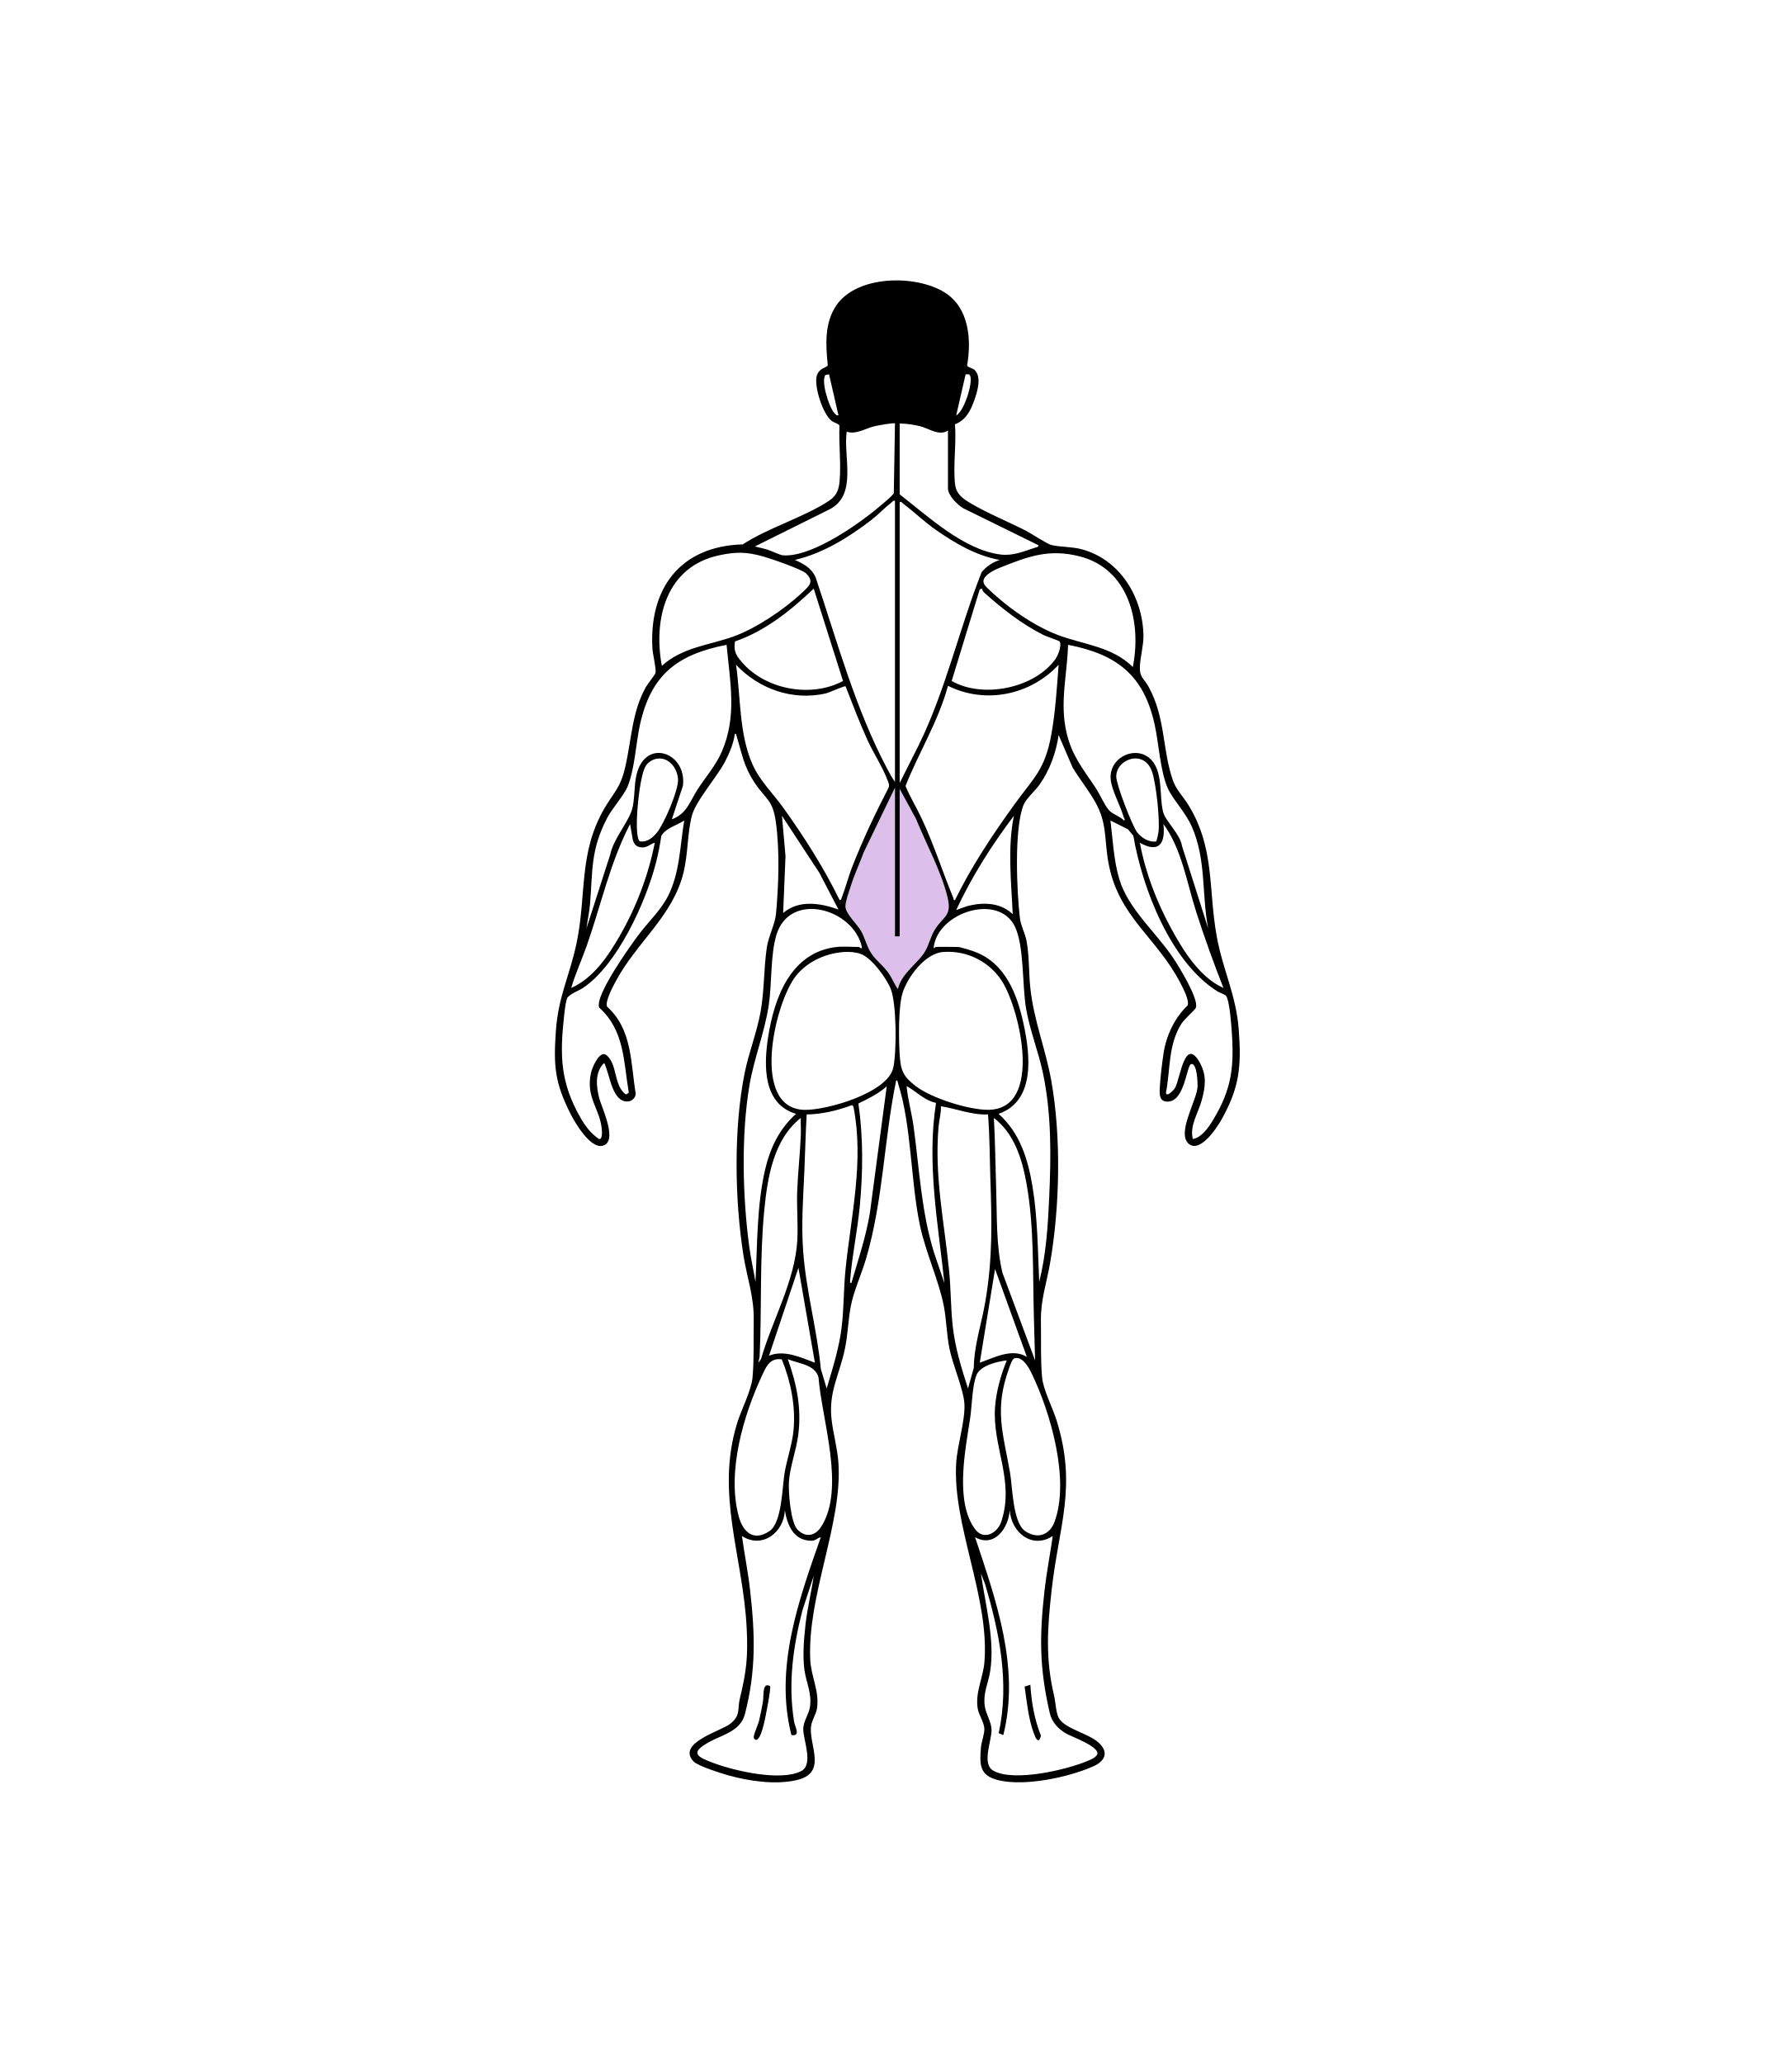
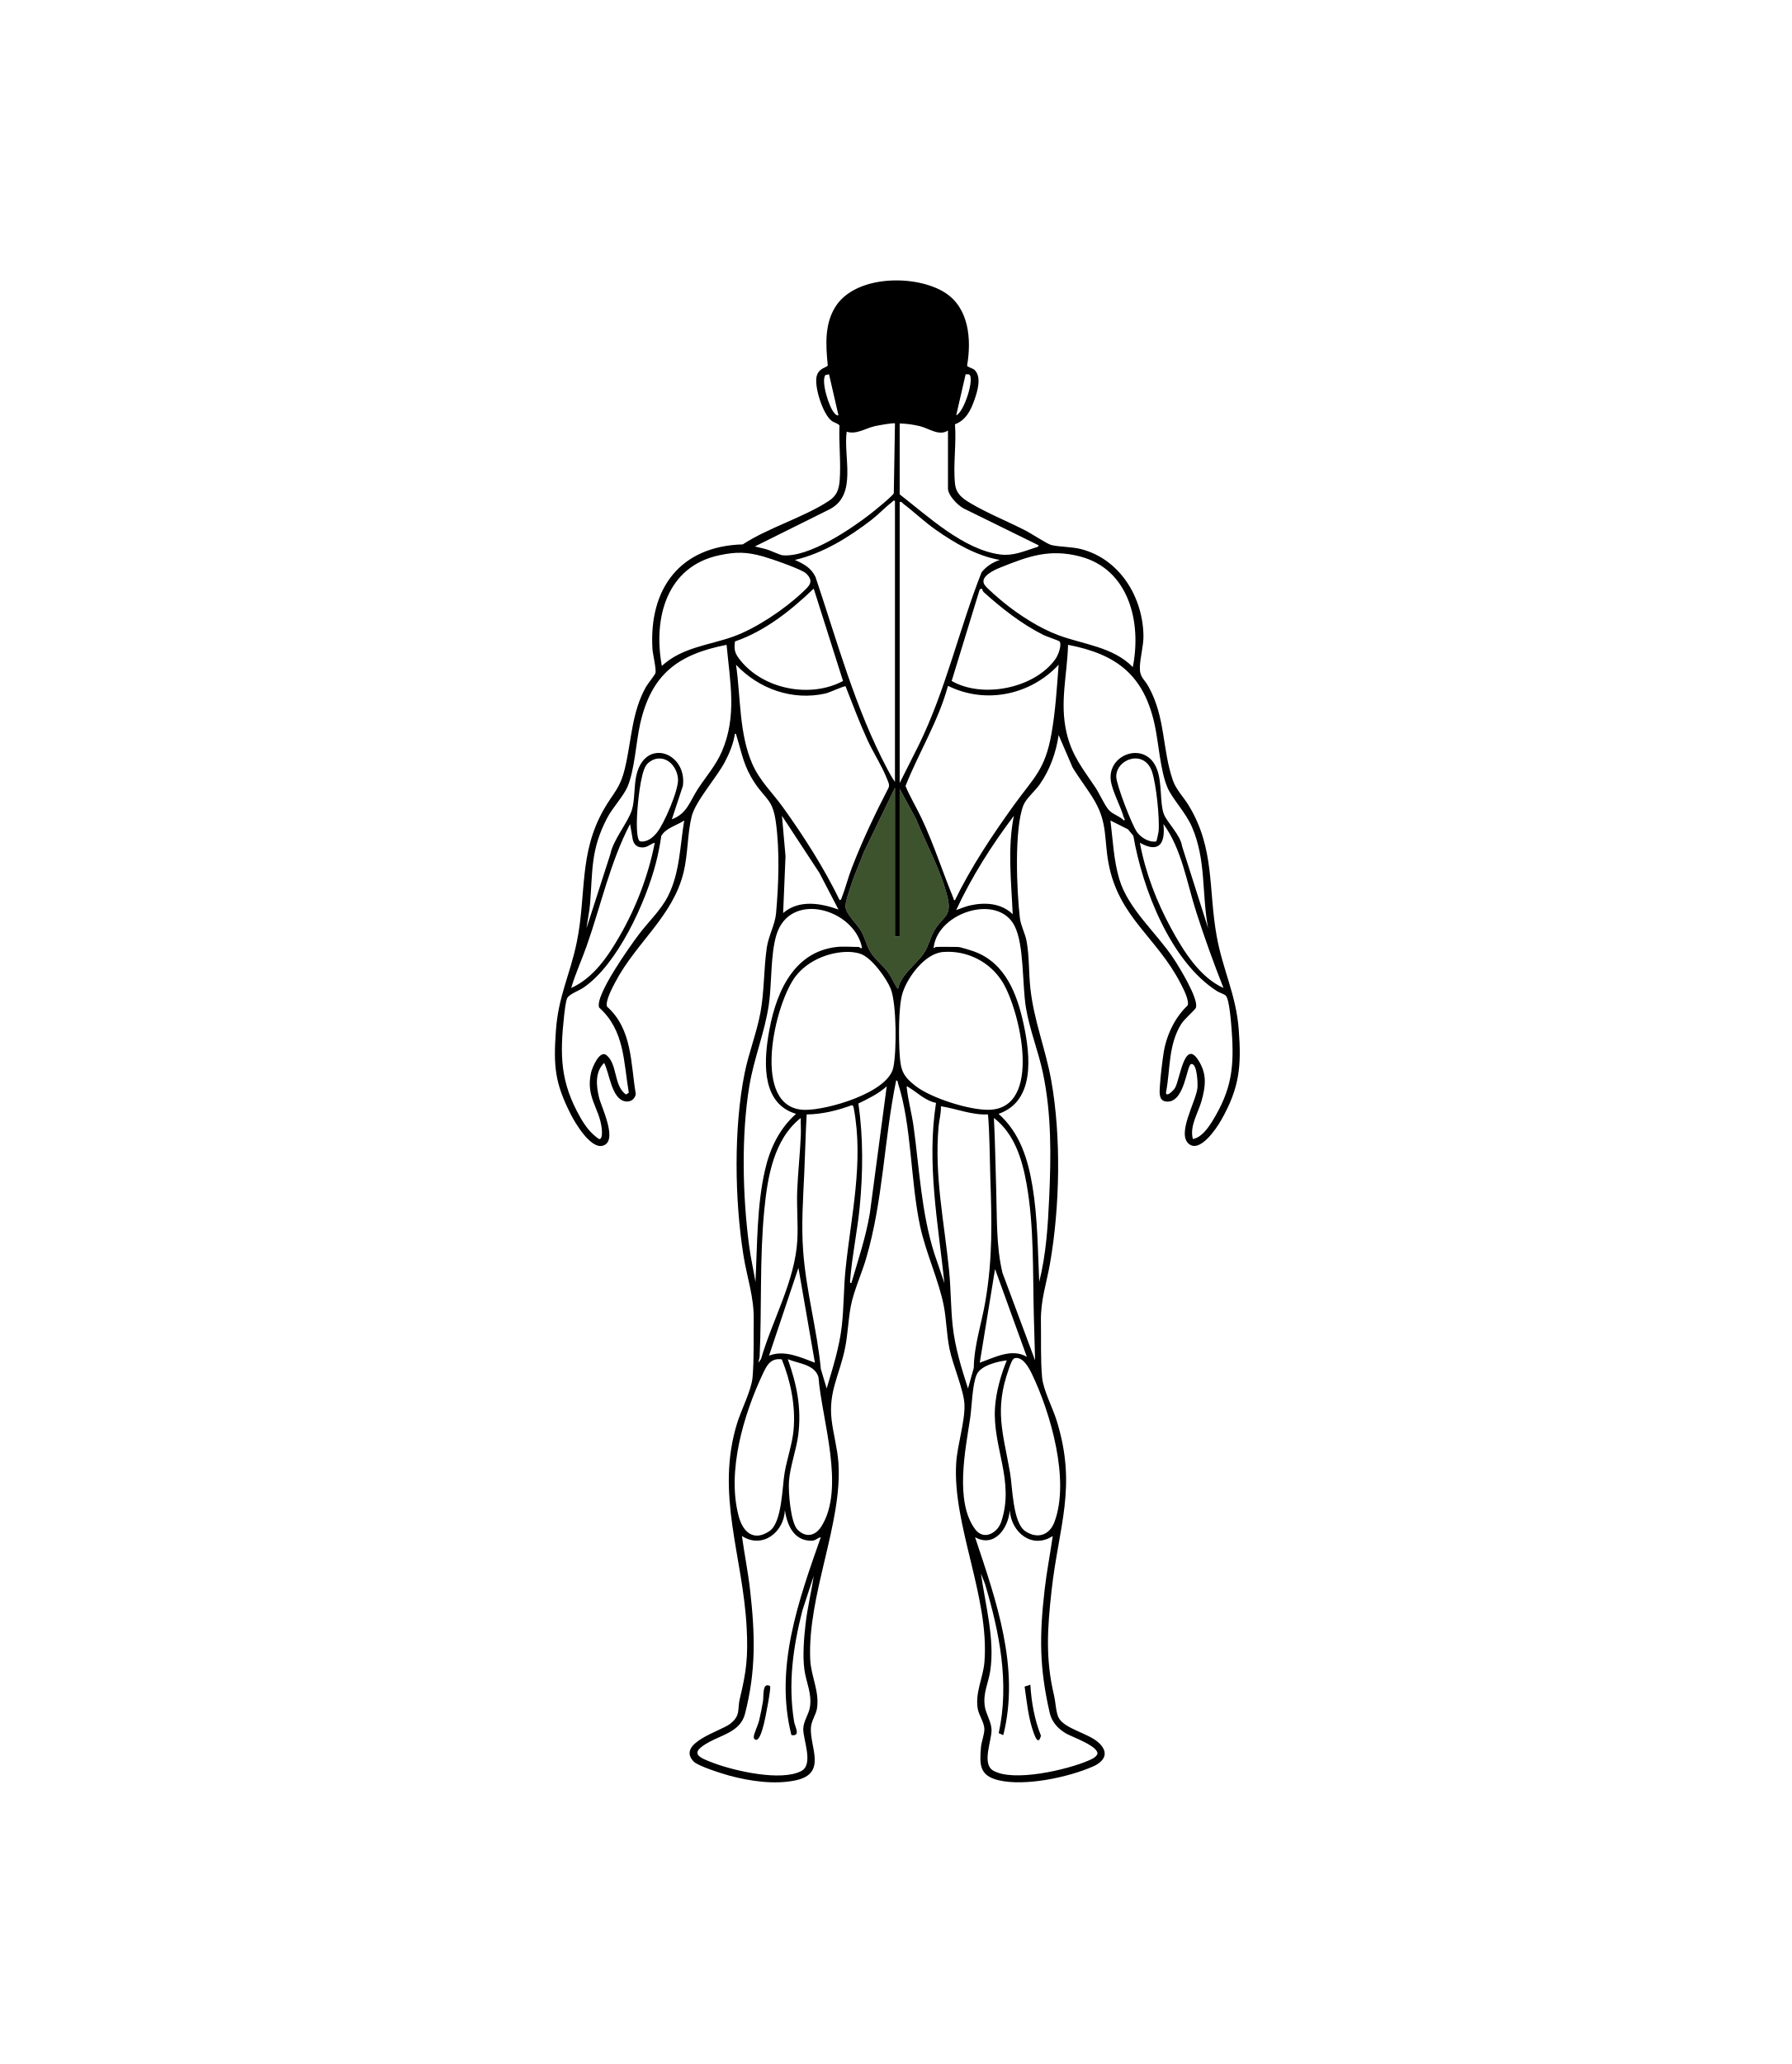
<svg xmlns="http://www.w3.org/2000/svg" width="620" height="714" viewBox="0 0 620 714" fill="none">
-   <path d="M323.429 321.64C322.009 323.95 321.449 326.67 320.179 328.93C317.749 333.22 311.819 336.69 310.679 342.17C309.399 340.38 308.659 338.35 307.389 336.54C305.579 333.97 302.799 332.03 301.179 329.34C299.819 327.08 299.269 324.43 297.919 322.05C296.519 319.6 292.649 316.2 292.529 313.61C292.449 312.02 293.929 307.95 294.479 306.21C295.709 302.34 297.479 298.61 298.879 294.79L309.659 272.49V323.94H311.289V272.9L316.939 283.29C320.439 291.95 325.539 301.1 327.789 310.17C329.489 317.06 326.429 316.77 323.429 321.64Z" fill="#DCBFEA" />
+   <path d="M323.429 321.64C322.009 323.95 321.449 326.67 320.179 328.93C317.749 333.22 311.819 336.69 310.679 342.17C309.399 340.38 308.659 338.35 307.389 336.54C305.579 333.97 302.799 332.03 301.179 329.34C299.819 327.08 299.269 324.43 297.919 322.05C296.519 319.6 292.649 316.2 292.529 313.61C292.449 312.02 293.929 307.95 294.479 306.21C295.709 302.34 297.479 298.61 298.879 294.79L309.659 272.49V323.94H311.289V272.9L316.939 283.29C320.439 291.95 325.539 301.1 327.789 310.17C329.489 317.06 326.429 316.77 323.429 321.64Z" fill="#3D532E" />
  <path d="M263.98 588.625C264.32 586.585 263.671 581.787 266.44 583.256C266.9 583.746 264.761 594.666 264.331 596.266C264.001 597.476 262.92 602.296 261.39 601.846C260.821 601.426 260.741 601.225 260.841 600.526C261.031 599.316 262.32 596.656 262.69 595.046C263.18 592.986 263.63 590.715 263.98 588.625Z" fill="black" />
  <path d="M356.51 582.806C356.86 588.826 357.94 594.866 360.18 600.466C359.34 603.545 358.34 601.326 357.72 599.636C355.81 594.456 355.3 588.866 354.52 583.436L356.51 582.806Z" fill="black" />
  <path fill-rule="evenodd" clip-rule="evenodd" d="M289.281 105.776C296.381 95.126 316.89 94.896 326.9 101.196C335.35 106.516 336.161 117.496 334.621 126.476C334.721 126.976 336.62 127.406 337.23 127.995C339.75 130.455 338.16 135.485 337.14 138.375C335.88 141.985 334.191 145.356 330.421 146.776C330.971 153.335 329.74 160.926 330.44 167.365C330.82 170.895 333.061 172.456 335.871 174.115C341.651 177.545 348.8 180.446 354.89 183.556C356.77 184.516 362.34 188.185 363.741 188.535C366.641 189.245 370.72 189.086 374.11 189.966C387.52 193.456 395.5 206.655 395.64 220.045C395.67 223.325 394.54 227.286 394.4 230.566C394.25 234.406 395.821 234.626 397.461 237.646C403.31 248.366 402.081 259.046 405.791 269.865C406.931 273.185 409.46 275.626 411.27 278.596C420.43 293.626 418 307.526 421.01 324.016C423.12 335.596 427.71 344.186 428.61 356.155C429.57 368.805 428.891 376.246 422.581 387.405C420.941 390.316 415.151 399.005 411.291 395.655C407.161 392.055 413.77 381.216 414.32 376.356C414.47 375.026 414.251 367.596 412.131 368.096C410.551 368.478 410 381.075 403.97 381.085C400.791 381.095 401.181 377.926 401.331 375.596C401.551 372.256 402.09 367.636 402.6 364.306C403.54 358.236 406.41 352.095 410.9 347.835C411.65 346.195 409.321 341.796 408.461 340.136C400.281 324.246 386.971 317.275 383.531 298.495C382.011 290.216 383.19 284.836 378.841 277.226C376.511 273.166 373.52 269.486 371.11 265.466L366.291 254.266C365.401 260.366 363.261 266.346 359.701 271.405C358.231 273.505 355.04 276.256 354.15 278.446C350.85 286.566 351.8 308.525 352.89 317.615C353.2 320.175 354.68 322.856 355.18 325.466C356.18 330.756 355.92 336.586 356.52 341.966C357.75 353.136 361.76 362.846 363.72 373.696C367.23 393.155 366.72 417.565 363.31 437.045C362.08 444.085 360.041 449.716 360.161 457.035C360.271 463.255 360 470.316 360.57 476.486C360.97 480.836 364.221 486.976 365.581 491.346C372.761 514.366 366.33 527.836 363.85 550.205C362.4 563.275 361.67 573.766 364.72 586.596C365.24 588.786 365.371 592.566 366.341 594.306C368.471 598.106 376.56 599.546 380.15 602.856C383.8 606.216 382.311 609.256 378.211 611.066C369.651 614.846 354.591 618.026 345.501 615.836C338.941 614.266 338.891 610.565 339.411 604.486C339.571 602.536 340.651 599.895 340.591 598.035C340.51 595.786 338.621 593.186 338.281 591.016C337.381 585.396 340.191 580.345 340.621 574.905C342.391 552.456 329.49 527.525 330.85 506.045C331.24 499.845 333.951 491.626 333.701 485.806C333.491 480.876 329.661 472.195 328.531 466.615C327.531 461.676 327.49 456.716 326.591 451.936C324.94 443.166 320.35 433.475 318.341 424.085C315.051 408.655 315.4 389.216 310.76 374.896C310.631 374.476 310.66 373.676 310.07 373.776C305.84 394.366 305.62 415.046 299.68 435.346C298.12 440.686 295.36 446.646 294.36 451.936C293.47 456.706 293.37 461.615 292.35 466.545C290.48 475.615 286.641 481.386 287.72 490.995C288.29 496.005 289.76 501.015 290.1 506.045C291.53 527.005 279.351 551.726 280.341 574.096C280.591 579.846 283.61 585.136 282.68 591.016C282.33 593.236 280.71 595.216 280.57 597.736C280.19 604.396 286.181 613.466 275.461 615.836C268.181 617.456 259.34 616.155 252.22 614.205C249.75 613.525 241.491 610.926 239.991 609.356C233.952 603.006 249.37 598.866 252.6 596.356C256.41 593.386 255.061 591.376 255.991 587.566C258.301 578.076 258.85 573.066 258.35 563.146C257.1 538.396 247.45 516.816 255.07 492.256C256.5 487.626 259.991 480.966 260.381 476.486C260.941 470.156 260.691 463.006 260.791 456.636C260.931 448.606 258.46 441.996 257.23 434.216C254.19 415.036 253.81 390.306 257.64 371.256C259.05 364.216 261.8 357.366 263.1 350.356C264.49 342.856 264.23 335.205 265.31 327.835C265.9 323.775 268.17 319.775 268.51 316.035C269.41 306.065 269.821 294.395 268.461 284.495C267.351 276.396 265.01 276.696 261.091 270.756C257.291 264.986 256.791 260.915 254.871 254.665C254.751 254.275 254.79 253.736 254.26 253.856C253.8 257.186 252.36 260.625 250.8 263.585C247.97 268.985 240.581 277.176 239.291 282.516C237.841 288.506 238.051 295.385 236.541 301.665C232.871 316.995 220.14 325.966 212.9 339.736C211.97 341.486 209.271 346.525 210.06 348.236C218.83 356.125 218.18 367.775 219.98 378.455C219.68 380.285 218.09 381.336 216.27 380.986C211.551 380.085 210.901 371.175 209.031 367.696C205.791 370.885 206.291 375.656 207.291 379.756C208.081 382.987 214.18 395.196 208.331 396.386C204.231 397.215 199.07 388.606 197.48 385.466C191.93 374.496 191.481 368.786 192.341 356.556C193.191 344.516 197.211 337.315 199.541 326.045C202.971 309.435 200.171 295.275 208.97 279.915C212.33 274.046 214.521 272.906 216.251 265.676C218.531 256.116 218.541 246.466 223.491 237.646C224.151 236.476 226.6 233.516 226.791 232.806C227.141 231.526 225.861 226.306 225.751 224.476C224.491 203.646 235.281 188.936 257.001 188.316C265.851 182.546 278.11 178.965 286.73 173.316C289.5 171.496 290.281 169.395 290.531 166.165C291.011 160.075 290.191 153.325 290.461 147.165C289.671 146.286 288.66 146.316 287.65 145.506C284.69 143.126 281.741 133.916 282.541 130.266C283.221 127.226 286.14 127.196 286.411 126.386C285.711 119.396 285.211 111.896 289.281 105.776ZM271.57 522.446C271.25 530.045 263.801 535.936 256.711 531.356C257.551 537.526 258.8 543.656 259.51 549.846C261.27 565.276 261.651 577.876 257.741 592.966C256.211 598.866 249.96 600.105 245.43 602.585C238.411 606.435 241.231 607.796 247.11 609.966C254.41 612.656 270.13 616.275 277.18 612.695C281.66 610.425 277.84 601.765 277.93 598.045C277.991 595.415 279.86 592.965 280.23 590.615C280.99 585.816 278.981 582.195 278.341 577.696C277.651 572.806 278.181 566.556 278.751 561.596C279.391 556.066 280.76 550.636 281.55 545.136L277.6 557.205C274.37 569.975 272.651 582.316 274.741 595.466C275.041 597.386 277.19 600.746 273.831 600.216C267.891 576.926 276.351 553.526 284.001 531.766C282.551 532.116 282.27 533.035 280.56 532.995C274.531 532.865 272.36 527.485 271.57 522.446ZM349.381 522.446C348.901 528.685 344.061 535.515 337.371 531.766C344.661 553.596 353 577.006 347.14 600.226L345.56 599.556C349.34 582.136 345.821 564.726 340.831 547.966L339.411 544.325C340.901 555.105 344.31 567.206 342.61 578.106C341.95 582.356 340.1 585.576 340.73 590.196C341.1 592.885 343.031 595.616 343.081 598.426C343.14 602.096 339.631 610.106 343.591 612.466C350.541 616.606 369.291 612.216 376.581 609.046C377.761 608.536 379.04 608.035 379.69 606.835C380.379 604.155 370.881 600.816 369.01 599.756C366.181 598.146 363.961 595.786 363.211 592.556C359.601 576.896 359.621 565.856 361.451 549.846C362.161 543.646 363.381 537.526 364.251 531.356C357.081 536.025 349.891 530.085 349.381 522.446ZM270.501 470.245C266.671 469.716 265.351 472.236 263.961 475.186C257.271 489.386 251.42 509.036 255.6 524.556C257.05 529.936 260.701 533.376 266.211 529.676C270.631 526.706 270.611 514.416 271.491 509.396C272.321 504.616 274.151 499.446 274.581 494.646C275.311 486.356 273.611 477.885 270.501 470.245ZM356.991 475.186C356.051 473.226 353.89 469.155 351.091 469.835C350.161 470.066 349.41 472.576 349.07 473.526C343.96 487.725 347.07 495.666 349.47 509.396C350.34 514.366 350.391 526.746 354.741 529.676C358.931 532.486 363.13 531.105 364.85 526.486C370.25 512.056 363.521 488.686 356.991 475.186ZM348.36 470.596C345.24 470.936 339.39 472.346 337.97 475.446C336.39 478.905 336.29 486.505 335.68 490.585C334.05 501.445 330.25 519.496 337.44 529.056C340.36 532.946 345.1 530.425 346.44 526.405C351.14 512.315 343.4 500.706 344.27 486.986C344.62 481.616 346.3 475.546 348.36 470.596ZM272.591 470.186C275.68 478.906 277.361 486.966 276.211 496.266C275.541 501.596 273.34 507.306 272.98 512.506C272.74 516.026 273.531 526.755 275.991 529.196C278.861 532.055 282.111 531.315 284.171 528.085C292.57 514.885 284.341 491.065 283.201 476.446C281.941 471.956 276.3 471.736 272.591 470.186ZM294.8 382.295C289.861 384.135 284.39 385.476 279.11 385.516C278.73 392.196 278.591 398.886 278.291 405.566C277.881 414.675 277.22 423.535 277.89 432.705C278.91 446.715 282.68 459.746 284.02 473.606L286.031 480.316C288.151 473.176 290.441 466.045 291.281 458.585C292.001 452.165 291.9 445.635 292.55 439.196C294.43 420.676 298.95 402.005 295.39 383.295C295.3 382.826 295.23 382.565 294.8 382.295ZM325.55 382.686C325.68 385.066 324.941 387.436 324.741 389.776C323.261 406.956 326.73 422.756 328.4 439.606C329.02 445.916 328.951 452.346 329.631 458.636C330.431 466.056 332.65 473.266 334.93 480.316L336.93 473.205C337.04 465.405 339.59 457.995 340.9 450.415C343.55 435.085 343.15 422.146 342.64 406.806C342.41 399.706 342.44 392.576 341.85 385.516C336.271 385.776 330.98 383.536 325.55 382.686ZM277.07 386.736C267.671 394.136 265.551 407.276 264.451 418.535C262.801 435.305 263.601 452.396 262.841 469.196C262.801 470.025 262.451 470.626 262.411 471.405L263.331 470.096C267.201 456.676 275.041 443.205 275.871 429.085C276.191 423.525 275.621 417.635 275.831 412.035C276.081 405.585 276.831 399.075 277.091 392.625C277.17 390.665 277 388.685 277.07 386.736ZM266.081 468.966C271.401 466.856 276.971 469.556 281.961 471.396L276.26 438.585L266.081 468.966ZM339.001 471.396C344.051 469.636 350.121 466.286 355.291 469.375L344.291 438.995L339.001 471.396ZM343.89 386.736C344.34 394.926 344.41 403.086 344.68 411.256C345 420.916 344.61 430.835 346.85 440.295L358.14 470.585L357.72 455.415C357.3 440.236 357.861 424.316 355.161 409.346C353.651 400.956 350.96 392.136 343.89 386.736ZM306.81 375.795C303.94 378.375 300.45 380.056 297.01 381.736C298.73 393.646 298.6 405.756 297.44 417.726C296.63 425.976 294.86 434.176 294.19 442.446C294.15 442.885 293.891 443.955 294.581 443.856C296.921 435.836 299.61 427.905 300.98 419.625L306.81 375.795ZM314.421 376.136C313.861 375.796 313.651 375.456 313.751 376.386C314.221 380.696 315.521 385.396 316.121 389.825C318.121 404.525 318.8 419.506 323.31 433.726L326.77 443.856C324.57 423.096 320.591 402.426 323.871 381.516C320.141 380.786 317.43 377.946 314.421 376.136ZM298.251 327.795C295.55 314.356 273.281 308.016 268.631 323.446C266.551 330.365 267.11 340.065 266.01 347.575C264.6 357.145 260.86 366.105 259.27 375.705C256.43 392.795 256.941 413.885 259.211 431.035C259.751 435.185 260.72 439.325 261.39 443.455C262.05 430.686 261.831 417.146 264.72 404.636C266.44 397.206 269.66 390.436 275.44 385.316C263.851 381.865 264.271 368.445 265.781 358.696C267.891 345.136 273.621 329.355 289.501 327.585C291.781 327.335 294.841 327.585 297.241 327.585C297.323 327.588 297.991 328.424 298.251 327.795ZM351.031 320.276C345.271 309.046 324.85 315.546 323.1 327.386C322.921 328.614 323.589 327.597 323.72 327.585C326.28 327.485 328.891 327.585 331.461 327.585C332.271 327.585 336.14 328.815 337.171 329.196C347.95 333.176 351.981 344.036 354.201 354.396C356.461 364.996 358.3 380.856 345.51 385.316C352.89 391.856 355.71 401.055 357.26 410.495C359.04 421.365 359.07 432.475 359.57 443.455C361.98 433.835 362.591 423.955 363.031 414.085C363.681 399.826 363.831 385.326 360.871 371.256C359.281 363.656 356.301 356.415 355.001 348.736C353.631 340.646 354.431 326.926 351.031 320.276ZM236.741 283.835C234.081 285.595 230.56 286.325 228.82 289.125C228.35 292.325 227.74 295.455 226.93 298.585C223.42 312.145 213.661 333.676 201.831 341.686C200.301 342.726 196.801 343.936 196.201 345.405C195.711 346.585 195.35 349.855 195.19 351.295C193.68 365.125 193.83 374.346 200.82 386.596C202.53 389.586 204.361 392.026 207.22 394.016C208.6 394.336 208.27 391.007 208.18 390.216C207.38 383.316 202.601 379.475 204.501 371.075C204.911 369.245 207.511 363.056 209.881 365.035C213.73 368.245 212.281 375.605 216.581 378.625L217.57 378.006C215.73 367.256 216.15 356.485 207.3 348.535C205.752 344.385 218.19 327.017 221.1 323.176C224.38 318.836 228.61 314.925 231.11 310.035C235.24 301.935 235.271 292.605 236.741 283.835ZM384.22 283.835C385.06 290.595 385.32 297.515 387.27 304.085C390.36 314.485 400.02 322.495 406.06 331.585C407.92 334.375 414.95 345.776 413.76 348.646C413.46 349.376 409.73 352.586 408.73 354.196C404.16 361.515 404.991 369.926 403.421 378.035C403.671 379.705 406.12 377.086 406.56 376.346C408.34 373.356 409.941 357.976 415.251 367.825C417.611 372.205 417.031 376.066 415.791 380.655C414.601 385.025 411.54 389.426 412.73 394.026C415.73 393.496 418.071 390.135 419.581 387.665C426.21 376.826 427.081 369.016 426.171 356.556C426.011 354.326 425.391 345.595 424.121 344.415C423.511 343.845 422.001 343.435 421.161 342.905C404.981 332.665 395.25 307.295 392.14 289.115L390.3 286.896L384.22 283.835ZM297.711 329.955C295.891 329.345 293.95 329.205 292.06 329.325C285.791 329.736 279.381 332.596 275.451 337.526C267.991 346.866 259.501 383.705 278.501 383.936C286.241 384.026 307.191 378.025 309.081 369.335C310.291 363.765 310.23 347.356 308.23 342.176C306.8 338.476 301.541 331.215 297.711 329.955ZM346.911 339.776C342.611 332.756 334.631 328.656 326.281 329.325C320.041 329.836 314.11 337.896 312.32 343.396C310.8 348.086 310.951 359.506 311.281 364.676C311.631 370.275 312.401 372.286 316.86 375.726C322.25 379.876 335.281 384.005 342.031 383.915C360.93 383.655 352.961 349.676 346.911 339.776ZM298.881 294.785C297.481 298.605 295.71 302.335 294.48 306.205C293.93 307.945 292.451 312.016 292.531 313.606C292.651 316.195 296.52 319.595 297.921 322.045C299.27 324.425 299.821 327.075 301.18 329.335C302.8 332.025 305.58 333.966 307.39 336.535C308.66 338.345 309.401 340.375 310.68 342.165C311.82 336.686 317.75 333.216 320.18 328.926C321.45 326.666 322.011 323.946 323.43 321.636C326.43 316.766 329.491 317.055 327.791 310.165C325.541 301.095 320.44 291.945 316.94 283.285L311.291 272.896V323.936H309.661V272.486L298.881 294.785ZM218.01 285.056C211.111 298.316 207.971 313.035 203.041 327.085C201.311 332.005 199.11 336.766 197.64 341.766C205.31 338.346 210.35 330.836 214.4 323.806C220.11 313.926 224.37 302.735 226.55 291.535C225.181 291.865 224.18 293.026 222.64 293.136C220.611 293.276 219.38 292.335 218.93 290.405L218.01 285.056ZM402.55 285.045C403.28 291.765 401.06 295.295 394.4 291.535C396.31 301.845 400.18 311.916 405.19 321.115C409.4 328.845 415.03 338.036 423.32 341.766C419.93 333.156 416.781 324.456 413.951 315.646C410.651 305.406 408.95 293.825 402.55 285.045ZM251.4 223.066C234.291 226.396 225.261 233.456 221.451 250.596C220.031 256.996 219.59 266.375 217.1 272.205C215.76 275.335 211.89 279.486 210.05 283.016C204.321 294.036 205.11 301.026 204.15 312.795C203.92 315.575 203.26 318.346 202.93 321.106L211.18 295.486C212.19 290.426 217.231 284.625 218.631 280.205C219.68 276.895 219.33 271.736 220.23 268.016C223.35 255.076 237.76 260.346 236.291 271.835L232.461 283.426C237.79 281.446 238.721 277.106 241.461 272.926C244.261 268.656 247.66 264.805 249.72 260.075C255.09 247.765 252.59 235.926 251.4 223.066ZM369.55 223.066C369.26 233.555 366.611 242.895 369.01 253.375C370.87 261.465 374.701 265.916 379.091 272.526C380.5 274.665 382.121 278.426 383.621 280.176C384.951 281.715 387.47 282.316 388.9 283.835C389.47 283.615 388.9 283.025 388.81 282.705C387.72 278.805 384.71 273.495 384.31 269.745C383.331 260.606 396.77 256.096 400.4 266.325C402.14 271.235 401.28 277.636 402.65 281.506C403.63 284.306 408.48 288.876 408.97 292.636L418.02 321.106C415.73 309.026 417.42 297.545 412.39 285.995C410.22 280.996 405.71 276.485 403.97 272.486C401.451 266.656 400.921 257.036 399.501 250.596C395.761 233.626 386.5 226.326 369.55 223.066ZM350.8 282.216C343.131 292.376 336.22 303.256 330.841 314.825C332.47 314.275 334.001 313.566 335.72 313.196C340.93 312.056 346.43 312.436 350.4 316.245C349.9 304.916 348.561 293.436 350.8 282.216ZM271.791 296.176L270.97 315.835C276.46 311.156 283.83 312.385 290.11 314.625L283.51 301.946L270.56 282.216L271.791 296.176ZM366.291 229.955C356.561 240.435 340.981 243.705 328.001 237.245C324.721 249.415 317.92 260.276 313.31 271.896C314.9 275.746 317.18 279.456 318.97 283.285C323.25 292.425 326.061 301.456 329.831 310.575C329.991 310.955 329.881 311.495 330.43 311.375C336.1 299.755 343.331 288.916 350.881 278.436C357.691 268.996 361.551 266.386 363.781 253.986C365.181 246.186 365.691 237.865 366.291 229.955ZM254.671 229.955C256.301 241.155 255.691 253.756 260.3 264.256C262.88 270.136 267.23 274.166 270.89 279.245C278.16 289.345 285.08 300.216 290.52 311.386C291.14 311.326 291.14 310.766 291.31 310.346C292.57 307.096 293.43 303.626 294.69 300.346C298.37 290.806 302.761 281.555 307.451 272.495C307.901 271.396 307.261 270.376 306.881 269.386C305.231 265.086 302.2 260.455 300.22 256.155C297.4 250.016 295.04 243.695 292.57 237.415C292.203 237.159 286.949 239.596 285.64 239.896C274.18 242.475 262.55 238.315 254.671 229.955ZM398.591 266.905C395.91 259.106 386.23 262.476 386.22 268.646C386.211 271.346 391.671 285.485 393.411 287.856C394.791 289.756 397.601 291.505 400.05 291.075C400.231 290.954 400.821 288.167 400.871 287.636C401.301 283.166 400.051 271.185 398.591 266.905ZM234.6 269.556C234.38 265.756 231.42 261.795 227.27 262.455C225.88 262.675 224.3 263.646 223.52 264.816C221.57 267.766 220.62 278.175 220.43 281.995C220.36 283.495 220.021 290.573 221.52 291.085C223.99 291.355 225.861 289.776 227.3 288.016C229.77 285.016 234.83 273.266 234.6 269.556ZM312.52 174.245C312.111 173.945 312.01 173.466 311.291 173.646V270.865L317.881 257.776C327.261 238.656 331.841 217.666 339.631 197.976C341.28 195.906 343.441 194.536 345.921 193.696C337.791 192.255 330.451 187.945 323.791 183.285C319.811 180.505 316.33 177.115 312.52 174.245ZM309.661 173.236C308.951 173.066 308.85 173.526 308.44 173.846C306.15 175.586 303.88 178.046 301.48 179.886C293.65 185.896 284.751 191.436 275.031 193.696C278.061 195.065 280.671 196.416 282.161 199.575C289.711 221.985 295.891 245.016 307.01 266.016C307.76 267.446 308.701 269.196 309.661 270.466V173.236ZM281.55 203.625C273.651 211.165 264.79 218.276 254.31 221.896C253.87 224.815 254.341 226.146 256.091 228.335C264.08 238.415 280.33 241.655 291.69 235.575L281.55 203.625ZM338.991 203.875L329.281 235.566C340.051 241.755 358.071 238.095 365.241 227.905C366.111 226.665 367.46 223.175 366.64 221.905C366.476 221.654 361.99 220.136 360.98 219.636C353.38 215.776 346.68 210.516 340.381 204.856C339.961 204.466 339.8 203.625 339.8 203.625L338.991 203.875ZM373.621 192.476C363.101 189.766 355.82 192.426 346.121 196.325C344.161 197.105 338.931 199.396 340.6 202.216C341.311 203.436 345.98 207.345 347.36 208.476C352.67 212.806 359.74 217.326 366.19 219.726C374.94 222.976 385.081 223.746 391.951 230.766C395.041 215.346 390.68 196.876 373.621 192.476ZM264.031 192.486C258.321 190.896 254.741 190.846 248.951 192.066C230.611 195.906 225.941 213.886 229.001 230.356C236.03 223.916 245.18 223.245 253.65 220.236C261.52 217.446 271.441 210.765 277.491 205.045C279.761 202.895 281.97 201.295 278.9 198.356C277.379 196.905 266.661 193.216 264.031 192.486ZM309.661 146.495C309.298 146.136 303.62 147.206 302.65 147.426C299.39 148.196 296.24 150.415 292.961 149.335C291.731 158.095 296.731 171.106 287.121 176.146L261.19 189.035C262.63 189.445 264.14 189.686 265.57 190.146C266.74 190.526 270.03 192.025 270.741 192.085C279.801 192.925 294.311 183.116 301.291 177.676C302.501 176.736 309.11 171.386 309.26 170.606L309.661 146.495ZM311.291 171.006C321.051 178.576 333.431 190.215 346.171 191.825C350.46 192.365 354.141 190.755 358.3 189.405C358.76 189.256 359.29 189.276 359.36 188.636L333.32 175.835C331.31 174.705 328.001 171.335 328.001 168.986V148.926C324.951 150.956 321.5 148.226 318.3 147.426C316.091 146.886 313.571 146.525 311.291 146.495V171.006ZM285.591 129.726C283.981 131.886 286.881 140.975 288.671 142.865C289.09 143.305 289.411 143.805 290.11 143.665L286.85 129.486L285.591 129.726ZM330.85 143.665C333.56 142.635 337.34 130.757 335.3 129.506L334.11 129.486L330.85 143.665Z" fill="black" />
</svg>
